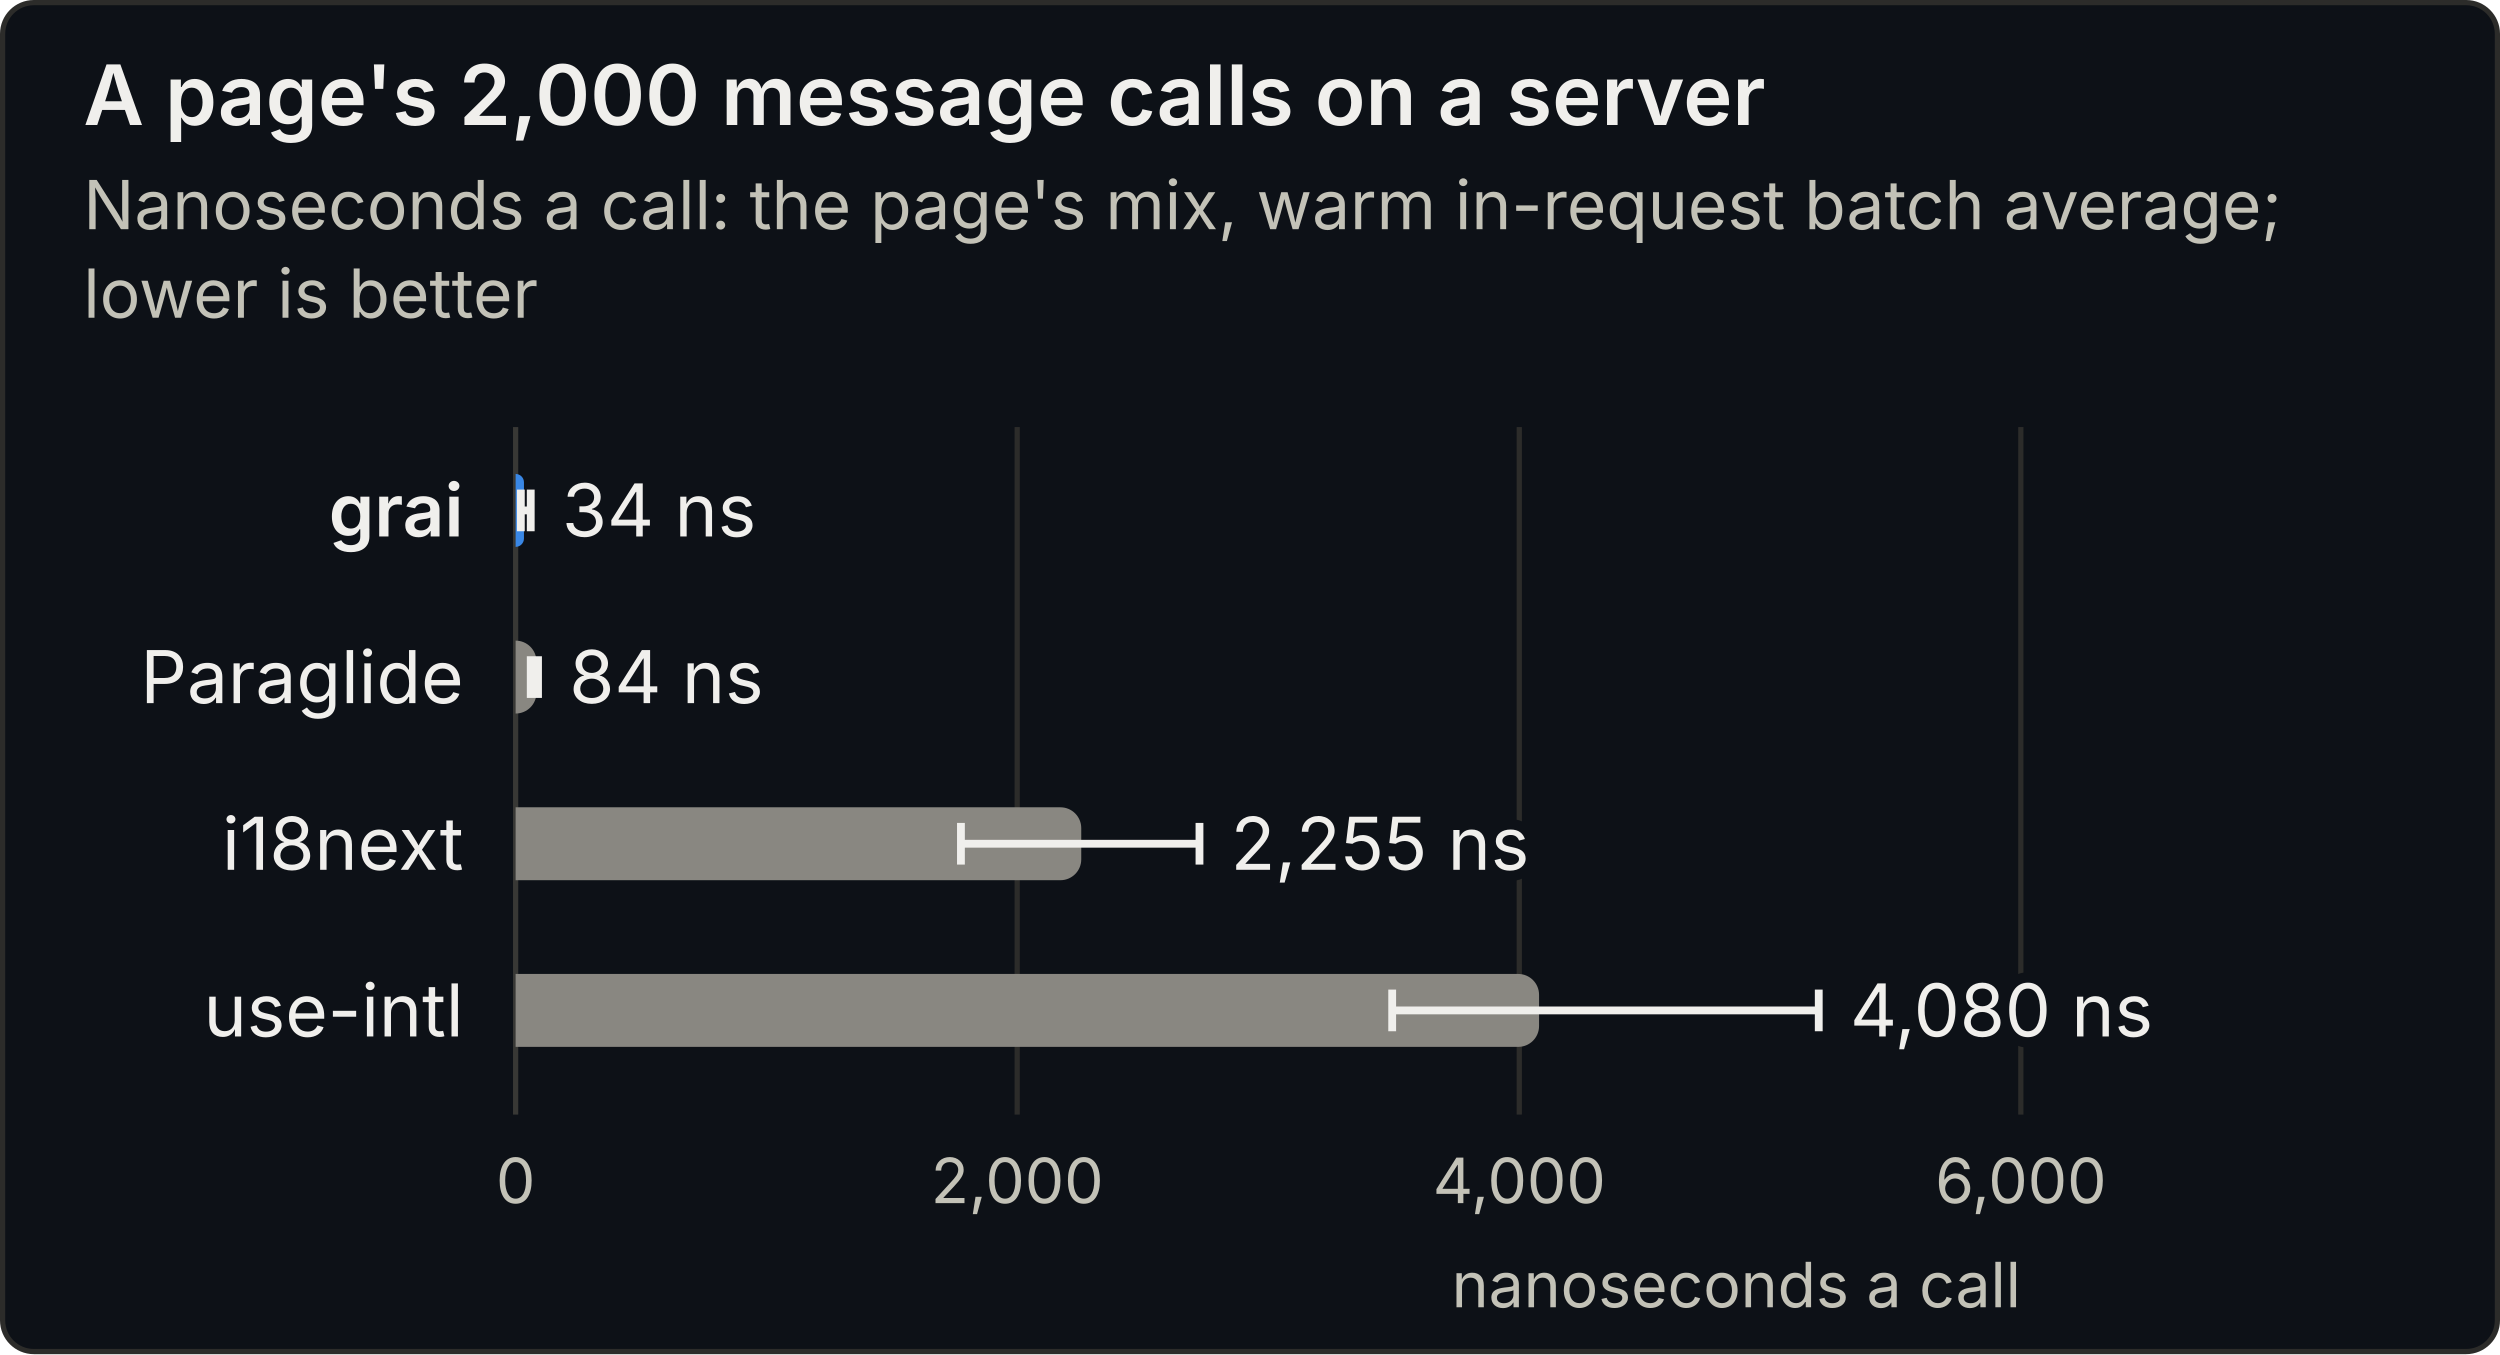
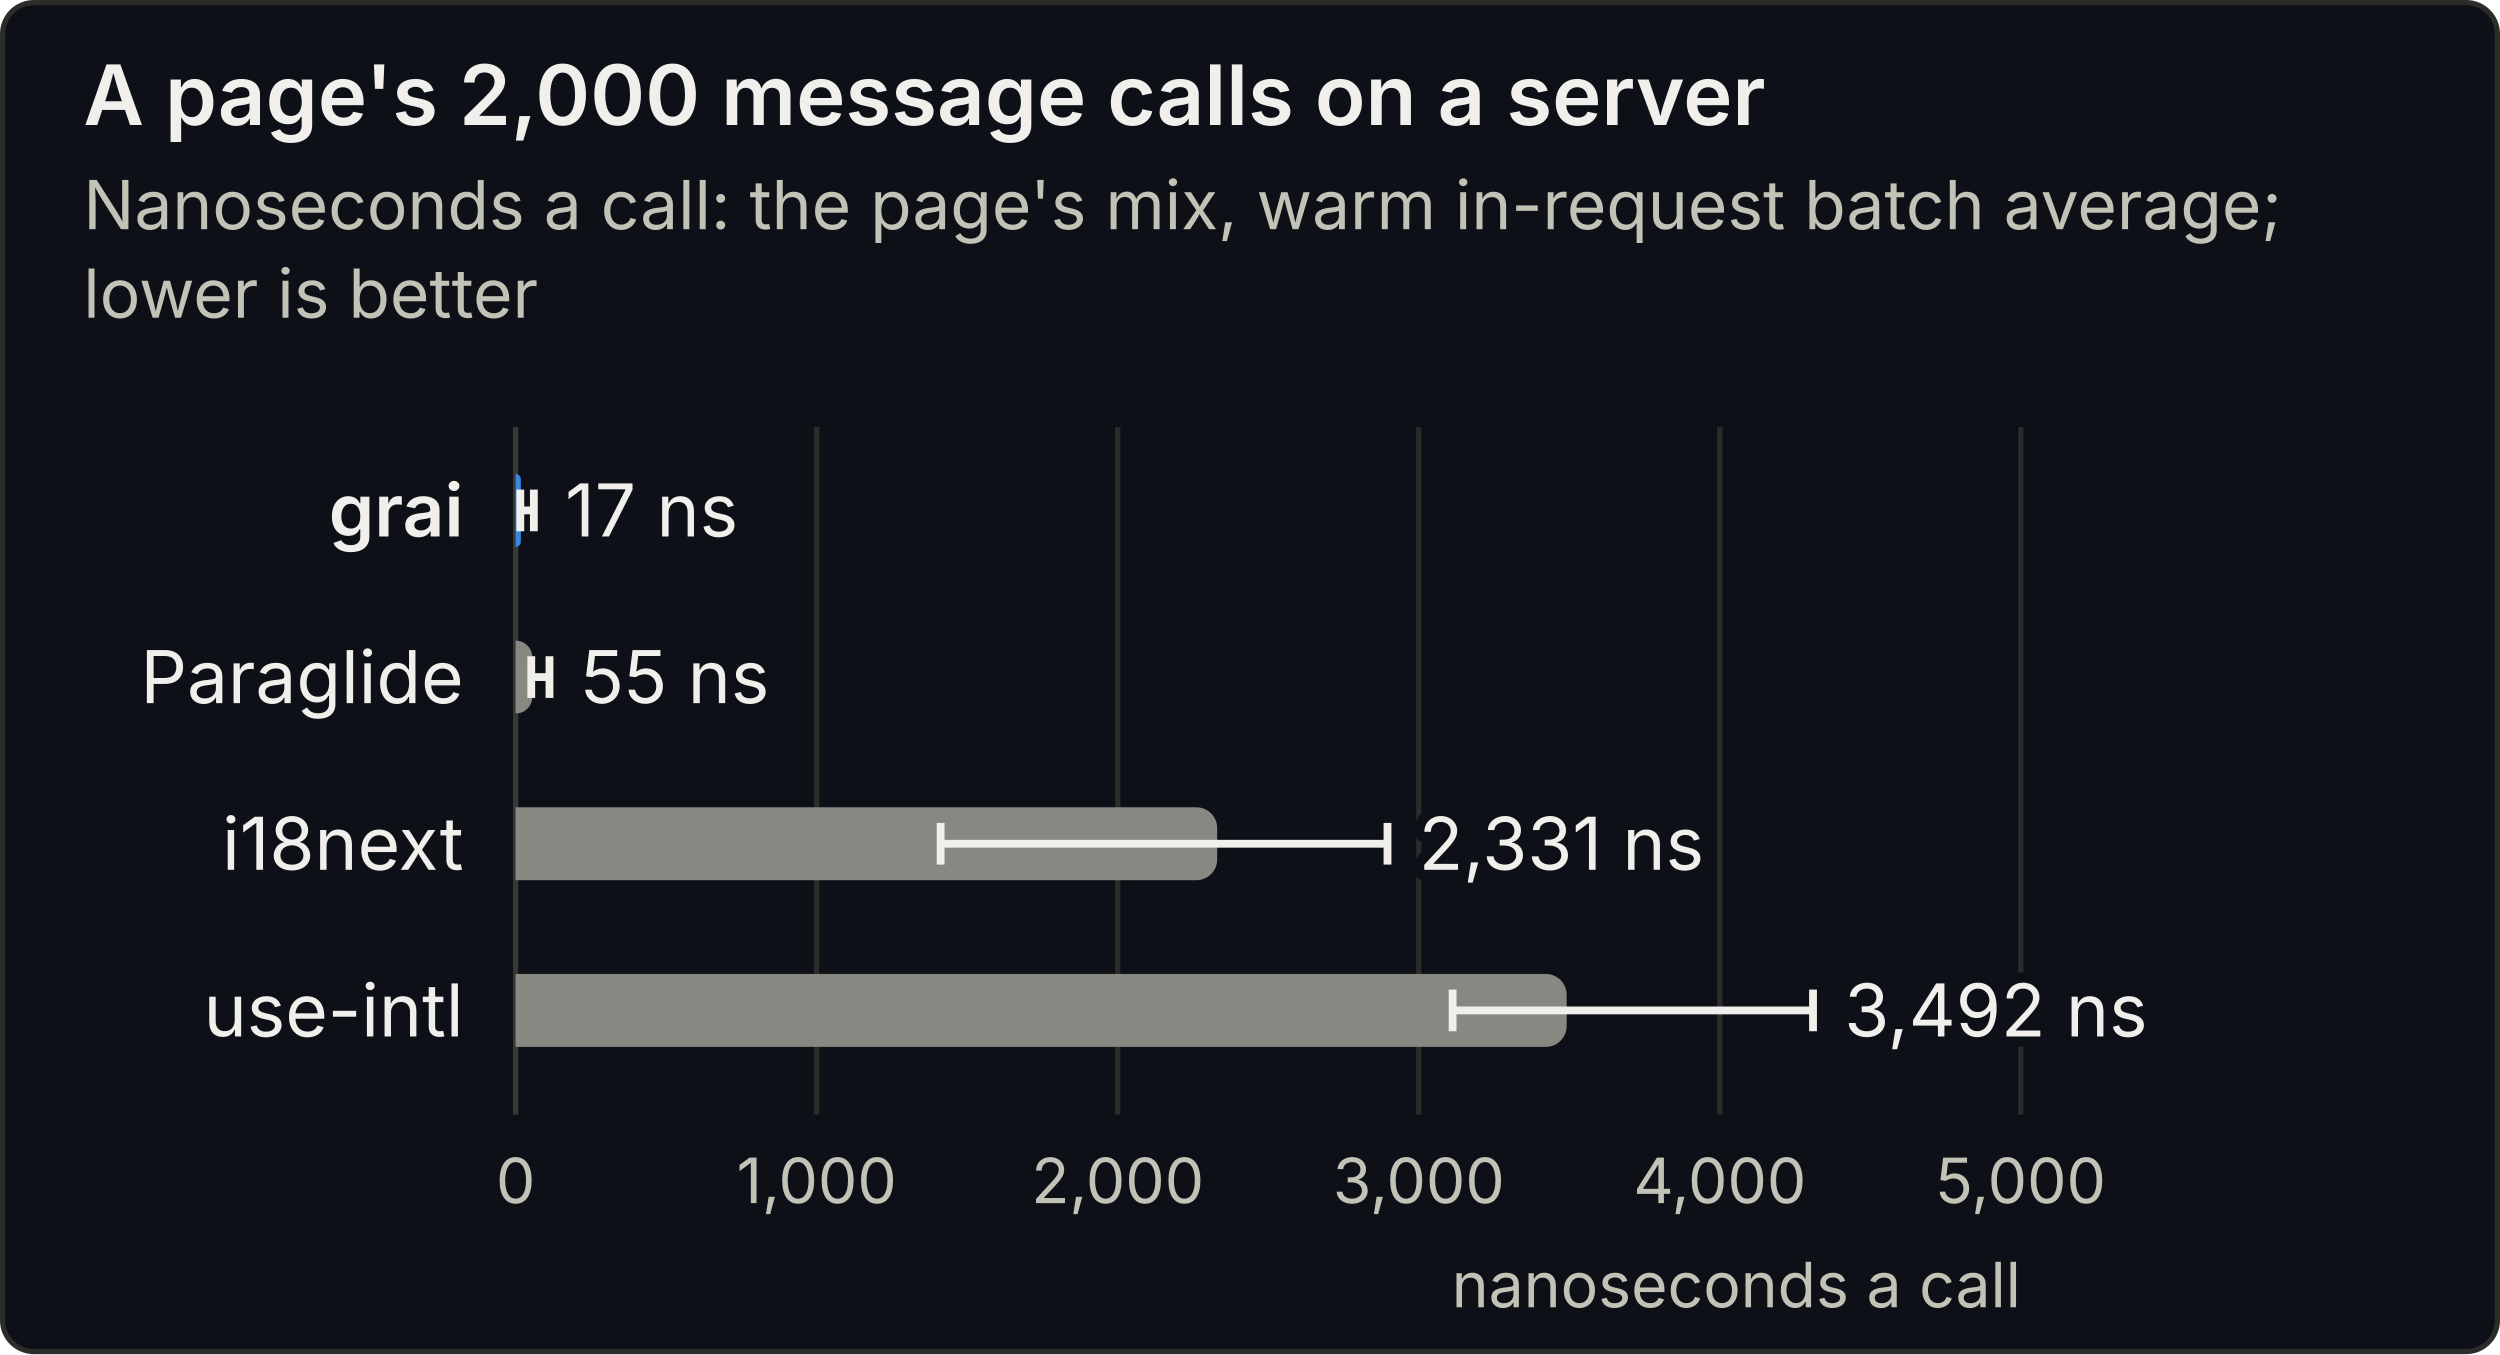
<svg xmlns="http://www.w3.org/2000/svg" viewBox="0 0 480 260" width="480" height="260" font-family="system-ui, -apple-system, 'Segoe UI', sans-serif">
  <rect x="0.5" y="0.5" width="479" height="259" rx="6" fill="#0d1117" stroke="#2c2c2a" />
  <text x="16" y="24" font-size="16" font-weight="600" fill="#f0efec">A page's 2,000 message calls on a server</text>
  <text x="16" y="44" font-size="13" fill="#c3c2b7">Nanoseconds a call: the page's mix, warm in-request batch average;</text>
  <text x="16" y="61" font-size="13" fill="#c3c2b7">lower is better</text>
  <line x1="99" y1="82" x2="99" y2="214" stroke="#383835" stroke-width="1" />
  <text x="99" y="231" font-size="12" text-anchor="middle" fill="#c3c2b7" style="font-variant-numeric: tabular-nums">0</text>
-   <line x1="195.3" y1="82" x2="195.3" y2="214" stroke="#2c2c2a" stroke-width="1" />
-   <text x="195.3" y="231" font-size="12" text-anchor="middle" fill="#c3c2b7" style="font-variant-numeric: tabular-nums">2,000</text>
-   <line x1="291.7" y1="82" x2="291.7" y2="214" stroke="#2c2c2a" stroke-width="1" />
-   <text x="291.7" y="231" font-size="12" text-anchor="middle" fill="#c3c2b7" style="font-variant-numeric: tabular-nums">4,000</text>
+   <line x1="156.8" y1="82" x2="156.8" y2="214" stroke="#2c2c2a" stroke-width="1" />
+   <text x="156.8" y="231" font-size="12" text-anchor="middle" fill="#c3c2b7" style="font-variant-numeric: tabular-nums">1,000</text>
+   <line x1="214.6" y1="82" x2="214.6" y2="214" stroke="#2c2c2a" stroke-width="1" />
+   <text x="214.6" y="231" font-size="12" text-anchor="middle" fill="#c3c2b7" style="font-variant-numeric: tabular-nums">2,000</text>
+   <line x1="272.4" y1="82" x2="272.4" y2="214" stroke="#2c2c2a" stroke-width="1" />
+   <text x="272.4" y="231" font-size="12" text-anchor="middle" fill="#c3c2b7" style="font-variant-numeric: tabular-nums">3,000</text>
+   <line x1="330.2" y1="82" x2="330.2" y2="214" stroke="#2c2c2a" stroke-width="1" />
+   <text x="330.2" y="231" font-size="12" text-anchor="middle" fill="#c3c2b7" style="font-variant-numeric: tabular-nums">4,000</text>
  <line x1="388" y1="82" x2="388" y2="214" stroke="#2c2c2a" stroke-width="1" />
-   <text x="388" y="231" font-size="12" text-anchor="middle" fill="#c3c2b7" style="font-variant-numeric: tabular-nums">6,000</text>
+   <text x="388" y="231" font-size="12" text-anchor="middle" fill="#c3c2b7" style="font-variant-numeric: tabular-nums">5,000</text>
  <text x="89" y="103" font-size="14" text-anchor="end" font-weight="600" fill="#f0efec">grai</text>
-   <path d="M99,91H99A1.6,1.6 0 0 1 100.6,92.6V103.4A1.6,1.6 0 0 1 99,105H99Z" fill="#3987e5" />
-   <path d="M100,98H101.9M100,94V102M101.9,94V102" stroke="#f0efec" stroke-width="1.5" fill="none" />
-   <text x="107.9" y="103" font-size="14" fill="#f0efec" stroke="#0d1117" stroke-width="4" stroke-linejoin="round" paint-order="stroke" style="font-variant-numeric: tabular-nums">34 ns</text>
+   <path d="M99,91H99A1,1 0 0 1 100,92V104A1,1 0 0 1 99,105H99Z" fill="#3987e5" />
+   <path d="M99.9,98H102.5M99.9,94V102M102.5,94V102" stroke="#f0efec" stroke-width="1.5" fill="none" />
+   <text x="108.5" y="103" font-size="14" fill="#f0efec" stroke="#0d1117" stroke-width="4" stroke-linejoin="round" paint-order="stroke" style="font-variant-numeric: tabular-nums">17 ns</text>
  <text x="89" y="135" font-size="14" text-anchor="end" fill="#f0efec">Paraglide</text>
-   <path d="M99,123H99A4,4 0 0 1 103,127V133A4,4 0 0 1 99,137H99Z" fill="#898781" />
-   <path d="M101.9,130H103.3M101.9,126V134M103.3,126V134" stroke="#f0efec" stroke-width="1.5" fill="none" />
-   <text x="109.3" y="135" font-size="14" fill="#f0efec" stroke="#0d1117" stroke-width="4" stroke-linejoin="round" paint-order="stroke" style="font-variant-numeric: tabular-nums">84 ns</text>
+   <path d="M99,123H99A3.2,3.2 0 0 1 102.2,126.2V133.8A3.2,3.2 0 0 1 99,137H99Z" fill="#898781" />
+   <path d="M102,130H105.5M102,126V134M105.5,126V134" stroke="#f0efec" stroke-width="1.5" fill="none" />
+   <text x="111.5" y="135" font-size="14" fill="#f0efec" stroke="#0d1117" stroke-width="4" stroke-linejoin="round" paint-order="stroke" style="font-variant-numeric: tabular-nums">55 ns</text>
  <text x="89" y="167" font-size="14" text-anchor="end" fill="#f0efec">i18next</text>
-   <path d="M99,155H203.6A4,4 0 0 1 207.6,159V165A4,4 0 0 1 203.6,169H99Z" fill="#898781" />
-   <path d="M184.5,162H230.3M184.5,158V166M230.3,158V166" stroke="#f0efec" stroke-width="1.5" fill="none" />
-   <text x="236.3" y="167" font-size="14" fill="#f0efec" stroke="#0d1117" stroke-width="4" stroke-linejoin="round" paint-order="stroke" style="font-variant-numeric: tabular-nums">2,255 ns</text>
+   <path d="M99,155H229.7A4,4 0 0 1 233.7,159V165A4,4 0 0 1 229.7,169H99Z" fill="#898781" />
+   <path d="M180.6,162H266.4M180.6,158V166M266.4,158V166" stroke="#f0efec" stroke-width="1.5" fill="none" />
+   <text x="272.4" y="167" font-size="14" fill="#f0efec" stroke="#0d1117" stroke-width="4" stroke-linejoin="round" paint-order="stroke" style="font-variant-numeric: tabular-nums">2,331 ns</text>
  <text x="89" y="199" font-size="14" text-anchor="end" fill="#f0efec">use-intl</text>
-   <path d="M99,187H291.5A4,4 0 0 1 295.5,191V197A4,4 0 0 1 291.5,201H99Z" fill="#898781" />
-   <path d="M267.3,194H349.2M267.3,190V198M349.2,190V198" stroke="#f0efec" stroke-width="1.5" fill="none" />
-   <text x="355.2" y="199" font-size="14" fill="#f0efec" stroke="#0d1117" stroke-width="4" stroke-linejoin="round" paint-order="stroke" style="font-variant-numeric: tabular-nums">4,080 ns</text>
+   <path d="M99,187H296.8A4,4 0 0 1 300.8,191V197A4,4 0 0 1 296.8,201H99Z" fill="#898781" />
+   <path d="M278.9,194H348.1M278.9,190V198M348.1,190V198" stroke="#f0efec" stroke-width="1.5" fill="none" />
+   <text x="354.1" y="199" font-size="14" fill="#f0efec" stroke="#0d1117" stroke-width="4" stroke-linejoin="round" paint-order="stroke" style="font-variant-numeric: tabular-nums">3,492 ns</text>
  <text x="388" y="251" font-size="12" text-anchor="end" fill="#c3c2b7">nanoseconds a call</text>
</svg>
